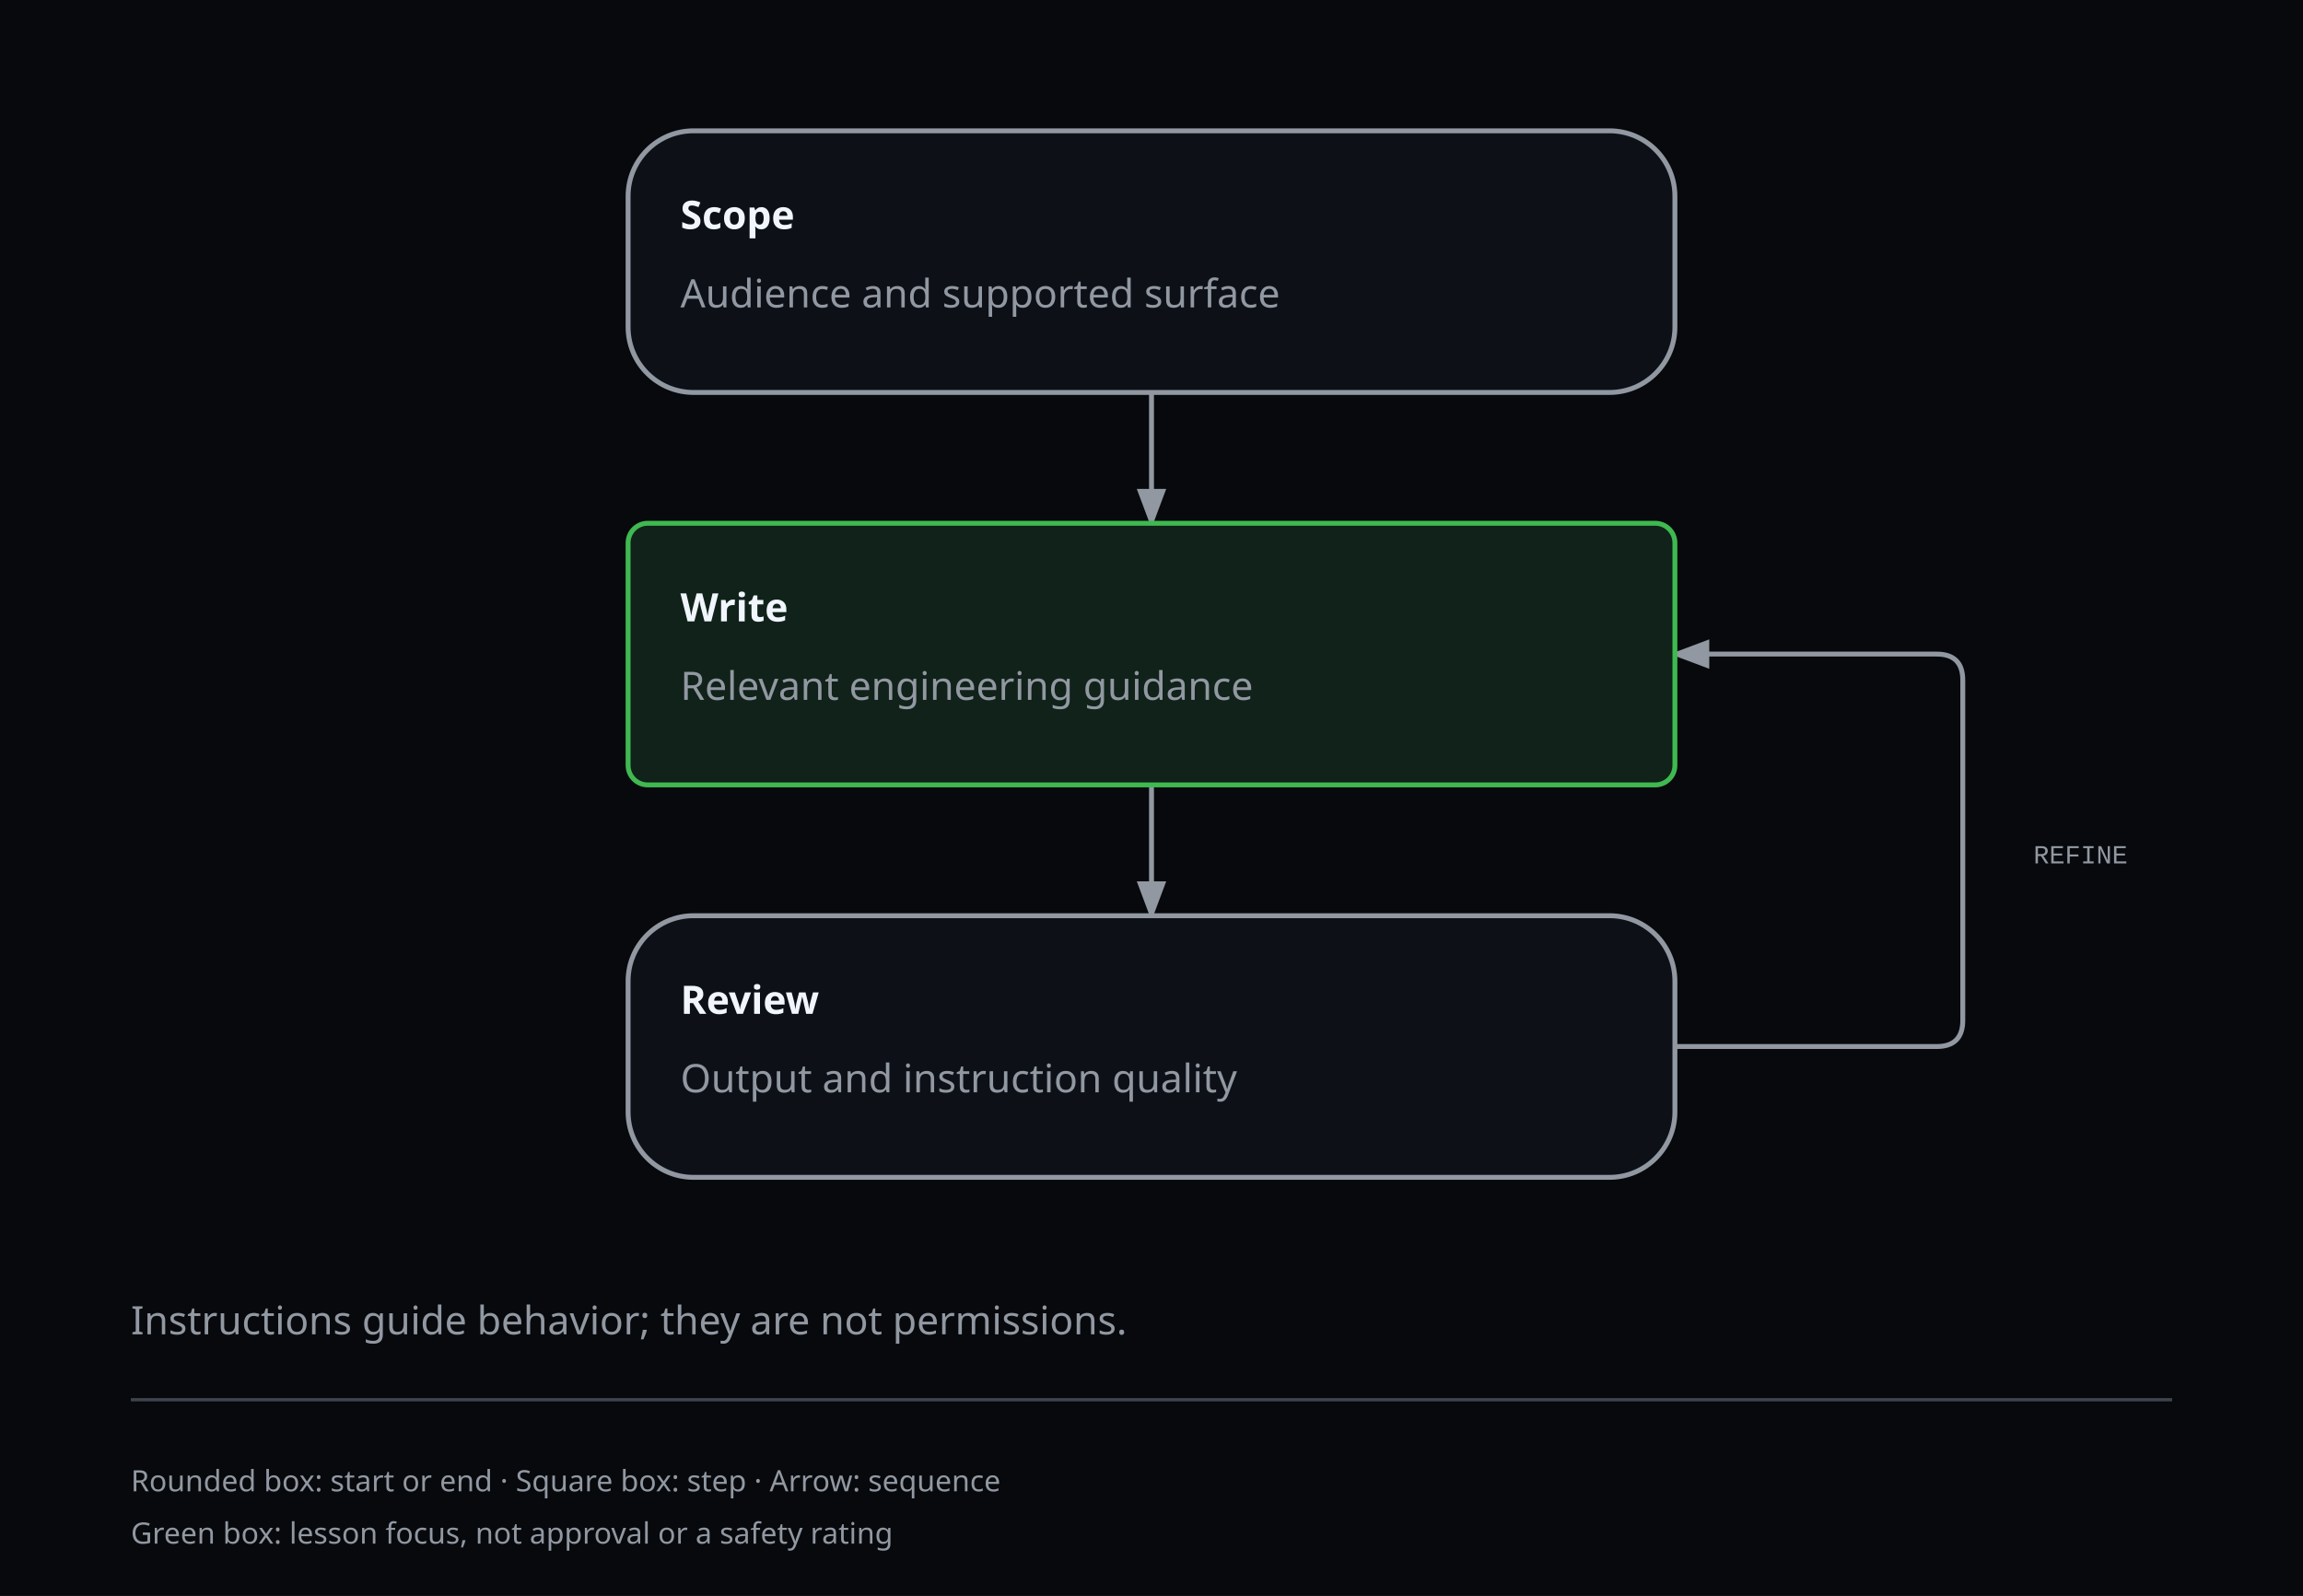
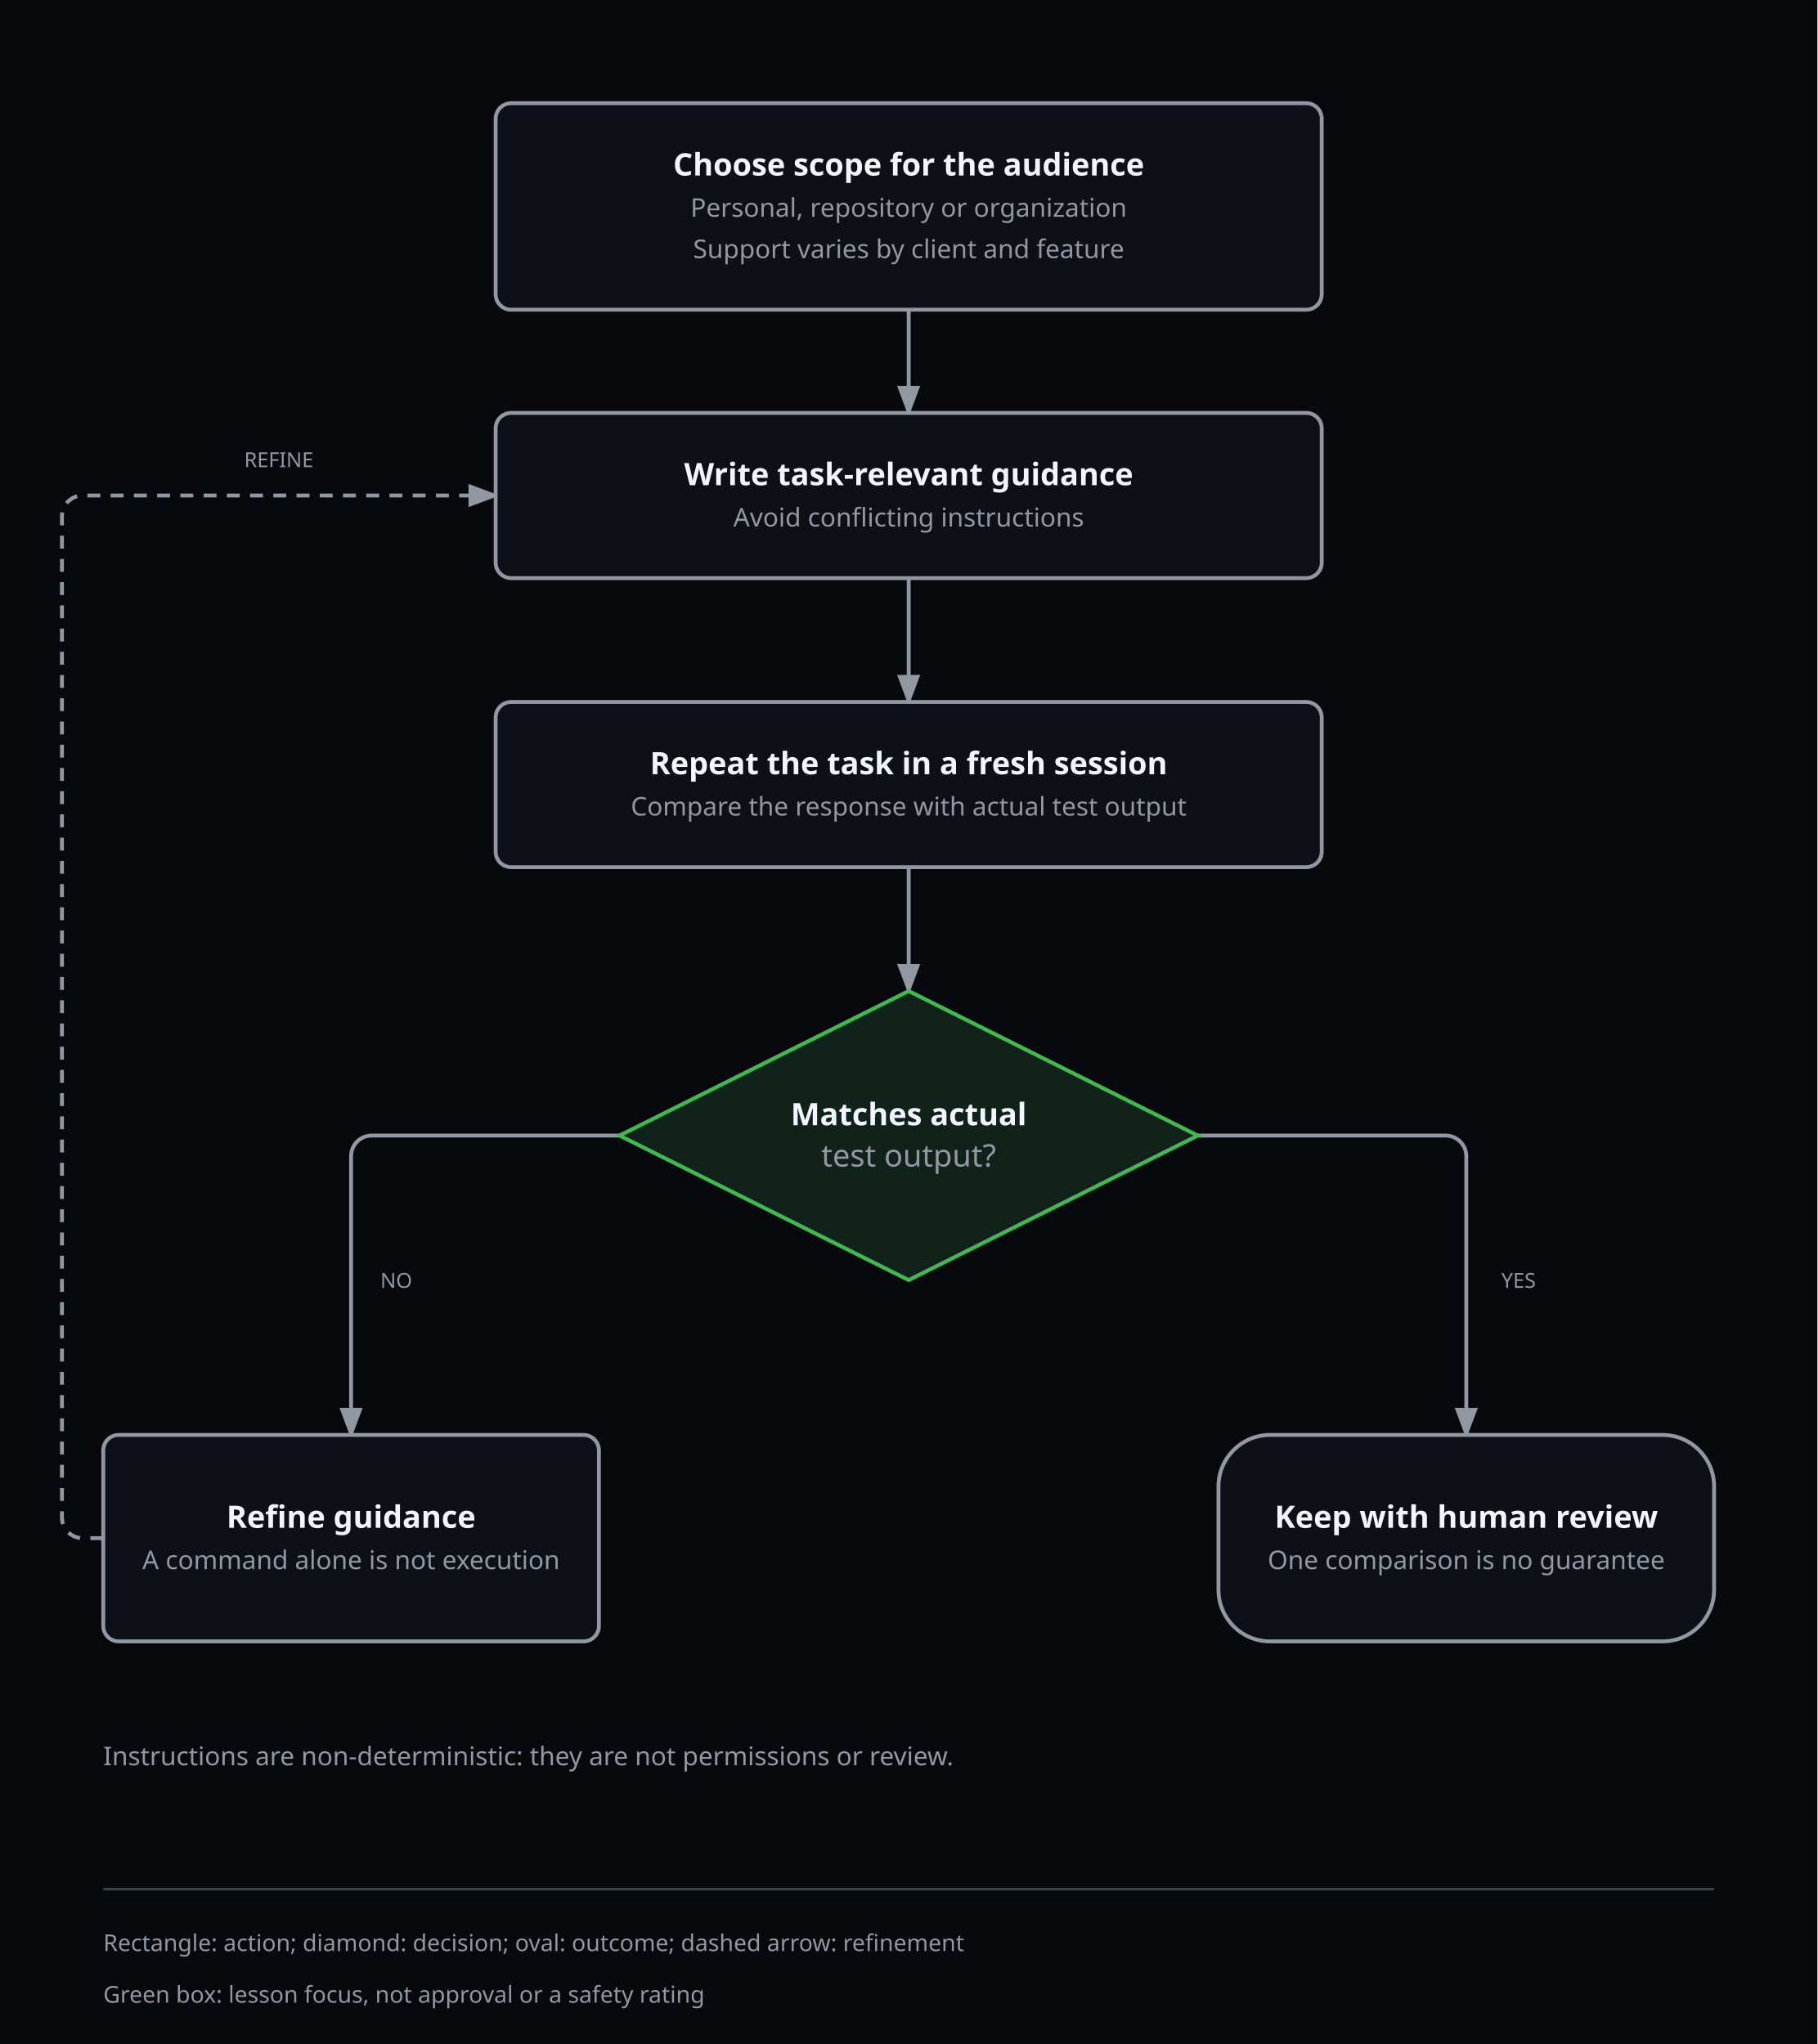
- <svg xmlns="http://www.w3.org/2000/svg" viewBox="0 0 704 488" role="img" aria-labelledby="instructions-context-dark-title instructions-context-dark-desc" id="instructions-context-dark-root">
+ <svg xmlns="http://www.w3.org/2000/svg" viewBox="0 0 704 792" role="img" aria-labelledby="instructions-context-dark-title instructions-context-dark-desc" id="instructions-context-dark-root">
  <defs>
    <style>#instructions-context-dark-root { font-family: -apple-system,BlinkMacSystemFont,"Segoe UI","Noto Sans",Helvetica,Arial,sans-serif; color: #f0f6fc; }
      #instructions-context-dark-root .diagram-container { width: 100%; overflow-x: auto; }
      @media print {
#instructions-context-dark-root .diagram-container { overflow-x: visible; }
}</style>
    <marker id="instructions-context-dark-arrow" markerWidth="8" markerHeight="6" refX="7" refY="3" orient="auto">
      <polygon points="0 0, 8 3, 0 6" fill="#9198a1" />
    </marker>
  </defs>
-   <rect x="0" y="0" width="704" height="488" fill="#07090d" />
-   <line x1="352" y1="120" x2="352" y2="160" stroke="#9198a1" stroke-width="1.5" marker-end="url(#instructions-context-dark-arrow)" />
-   <line x1="352" y1="240" x2="352" y2="280" stroke="#9198a1" stroke-width="1.5" marker-end="url(#instructions-context-dark-arrow)" />
-   <path d="M 512,320 H 592 Q 600,320 600,312 V 208 Q 600,200 592,200 H 512" fill="none" stroke="#9198a1" stroke-width="1.5" marker-end="url(#instructions-context-dark-arrow)" />
-   <rect x="608" y="252" width="56" height="16" fill="#07090d" />
-   <text x="636" y="264" text-anchor="middle" fill="#9198a1" font-family="ui-monospace,SFMono-Regular,&quot;SF Mono&quot;,Menlo,Consolas,&quot;Liberation Mono&quot;,monospace" font-size="8">REFINE</text>
-   <g>
-     <rect x="192" y="40" width="320" height="80" rx="20" fill="#0d1117" stroke="#9198a1" stroke-width="1.5" />
-     <text x="208" y="70" fill="#f0f6fc" font-family="-apple-system,BlinkMacSystemFont,&quot;Segoe UI&quot;,&quot;Noto Sans&quot;,Helvetica,Arial,sans-serif" font-size="12" font-weight="600">Scope</text>
-     <text x="208" y="94" fill="#9198a1" font-family="-apple-system,BlinkMacSystemFont,&quot;Segoe UI&quot;,&quot;Noto Sans&quot;,Helvetica,Arial,sans-serif" font-size="12">Audience and supported surface</text>
-   </g>
-   <g>
-     <rect x="192" y="160" width="320" height="80" rx="6" fill="#102219" stroke="#3fb950" stroke-width="1.5" />
-     <text x="208" y="190" fill="#f0f6fc" font-family="-apple-system,BlinkMacSystemFont,&quot;Segoe UI&quot;,&quot;Noto Sans&quot;,Helvetica,Arial,sans-serif" font-size="12" font-weight="600">Write</text>
-     <text x="208" y="214" fill="#9198a1" font-family="-apple-system,BlinkMacSystemFont,&quot;Segoe UI&quot;,&quot;Noto Sans&quot;,Helvetica,Arial,sans-serif" font-size="12">Relevant engineering guidance</text>
-   </g>
-   <g>
-     <rect x="192" y="280" width="320" height="80" rx="20" fill="#0d1117" stroke="#9198a1" stroke-width="1.5" />
-     <text x="208" y="310" fill="#f0f6fc" font-family="-apple-system,BlinkMacSystemFont,&quot;Segoe UI&quot;,&quot;Noto Sans&quot;,Helvetica,Arial,sans-serif" font-size="12" font-weight="600">Review</text>
-     <text x="208" y="334" fill="#9198a1" font-family="-apple-system,BlinkMacSystemFont,&quot;Segoe UI&quot;,&quot;Noto Sans&quot;,Helvetica,Arial,sans-serif" font-size="12">Output and instruction quality</text>
-   </g>
-   <text x="40" y="408" fill="#9198a1" font-family="-apple-system,BlinkMacSystemFont,&quot;Segoe UI&quot;,&quot;Noto Sans&quot;,Helvetica,Arial,sans-serif" font-size="12">Instructions guide behavior; they are not permissions.</text>
-   <line x1="40" y1="428" x2="664" y2="428" stroke="#3d444d" stroke-width="1" />
-   <text x="40" y="456" fill="#9198a1" font-family="-apple-system,BlinkMacSystemFont,&quot;Segoe UI&quot;,&quot;Noto Sans&quot;,Helvetica,Arial,sans-serif" font-size="9">Rounded box: start or end    ·    Square box: step    ·    Arrow: sequence</text>
-   <text x="40" y="472" fill="#9198a1" font-family="-apple-system,BlinkMacSystemFont,&quot;Segoe UI&quot;,&quot;Noto Sans&quot;,Helvetica,Arial,sans-serif" font-size="9">Green box: lesson focus, not approval or a safety rating</text>
+   <rect x="0" y="0" width="704" height="792" fill="#07090d" />
+   <path d="M 352 120 L 352 160" fill="none" stroke="#9198a1" stroke-width="1.5" marker-end="url(#instructions-context-dark-arrow)" />
+   <path d="M 352 224 L 352 272" fill="none" stroke="#9198a1" stroke-width="1.5" marker-end="url(#instructions-context-dark-arrow)" />
+   <path d="M 352 336 L 352 384" fill="none" stroke="#9198a1" stroke-width="1.5" marker-end="url(#instructions-context-dark-arrow)" />
+   <path d="M 464 440 L 560 440 A 8 8 0 0 1 568 448 L 568 556" fill="none" stroke="#9198a1" stroke-width="1.5" marker-end="url(#instructions-context-dark-arrow)" />
+   <rect x="576" y="490" width="24.5" height="12" rx="2" fill="#07090d" />
+   <text x="588.25" y="499" text-anchor="middle" fill="#9198a1" font-family="-apple-system,BlinkMacSystemFont,&quot;Segoe UI&quot;,&quot;Noto Sans&quot;,Helvetica,Arial,sans-serif" font-size="8" font-weight="400">YES</text>
+   <path d="M 240 440 L 144 440 A 8 8 0 0 0 136 448 L 136 556" fill="none" stroke="#9198a1" stroke-width="1.5" marker-end="url(#instructions-context-dark-arrow)" />
+   <rect x="144" y="490" width="19" height="12" rx="2" fill="#07090d" />
+   <text x="153.5" y="499" text-anchor="middle" fill="#9198a1" font-family="-apple-system,BlinkMacSystemFont,&quot;Segoe UI&quot;,&quot;Noto Sans&quot;,Helvetica,Arial,sans-serif" font-size="8" font-weight="400">NO</text>
+   <path d="M 40 596 L 32 596 A 8 8 0 0 1 24 588 L 24 200 A 8 8 0 0 1 32 192 L 192 192" fill="none" stroke="#9198a1" stroke-width="1.5" stroke-dasharray="5,4" marker-end="url(#instructions-context-dark-arrow)" />
+   <rect x="87.5" y="172" width="41" height="12" rx="2" fill="#07090d" />
+   <text x="108" y="181" text-anchor="middle" fill="#9198a1" font-family="-apple-system,BlinkMacSystemFont,&quot;Segoe UI&quot;,&quot;Noto Sans&quot;,Helvetica,Arial,sans-serif" font-size="8" font-weight="400">REFINE</text>
+   <rect x="192" y="40" width="320" height="80" rx="6" fill="#0d1117" stroke="#9198a1" stroke-width="1.5" />
+   <text x="352.0" y="68.0" text-anchor="middle" fill="#f0f6fc" font-family="-apple-system,BlinkMacSystemFont,&quot;Segoe UI&quot;,&quot;Noto Sans&quot;,Helvetica,Arial,sans-serif" font-size="12" font-weight="600">Choose scope for the audience</text>
+   <text x="352.0" y="84.0" text-anchor="middle" fill="#9198a1" font-family="-apple-system,BlinkMacSystemFont,&quot;Segoe UI&quot;,&quot;Noto Sans&quot;,Helvetica,Arial,sans-serif" font-size="10" font-weight="400">Personal, repository or organization</text>
+   <text x="352.0" y="100.0" text-anchor="middle" fill="#9198a1" font-family="-apple-system,BlinkMacSystemFont,&quot;Segoe UI&quot;,&quot;Noto Sans&quot;,Helvetica,Arial,sans-serif" font-size="10" font-weight="400">Support varies by client and feature</text>
+   <rect x="192" y="160" width="320" height="64" rx="6" fill="#0d1117" stroke="#9198a1" stroke-width="1.5" />
+   <text x="352.0" y="188.0" text-anchor="middle" fill="#f0f6fc" font-family="-apple-system,BlinkMacSystemFont,&quot;Segoe UI&quot;,&quot;Noto Sans&quot;,Helvetica,Arial,sans-serif" font-size="12" font-weight="600">Write task-relevant guidance</text>
+   <text x="352.0" y="204.0" text-anchor="middle" fill="#9198a1" font-family="-apple-system,BlinkMacSystemFont,&quot;Segoe UI&quot;,&quot;Noto Sans&quot;,Helvetica,Arial,sans-serif" font-size="10" font-weight="400">Avoid conflicting instructions</text>
+   <rect x="192" y="272" width="320" height="64" rx="6" fill="#0d1117" stroke="#9198a1" stroke-width="1.5" />
+   <text x="352.0" y="300.0" text-anchor="middle" fill="#f0f6fc" font-family="-apple-system,BlinkMacSystemFont,&quot;Segoe UI&quot;,&quot;Noto Sans&quot;,Helvetica,Arial,sans-serif" font-size="12" font-weight="600">Repeat the task in a fresh session</text>
+   <text x="352.0" y="316.0" text-anchor="middle" fill="#9198a1" font-family="-apple-system,BlinkMacSystemFont,&quot;Segoe UI&quot;,&quot;Noto Sans&quot;,Helvetica,Arial,sans-serif" font-size="10" font-weight="400">Compare the response with actual test output</text>
+   <polygon points="352,384 464,440 352,496 240,440" fill="#102219" stroke="#3fb950" stroke-width="1.5" />
+   <text x="352.0" y="436.0" text-anchor="middle" fill="#f0f6fc" font-family="-apple-system,BlinkMacSystemFont,&quot;Segoe UI&quot;,&quot;Noto Sans&quot;,Helvetica,Arial,sans-serif" font-size="12" font-weight="600">Matches actual</text>
+   <text x="352.0" y="452.0" text-anchor="middle" fill="#9198a1" font-family="-apple-system,BlinkMacSystemFont,&quot;Segoe UI&quot;,&quot;Noto Sans&quot;,Helvetica,Arial,sans-serif" font-size="12" font-weight="400">test output?</text>
+   <rect x="472" y="556" width="192" height="80" rx="20" fill="#0d1117" stroke="#9198a1" stroke-width="1.5" />
+   <text x="568.0" y="592.0" text-anchor="middle" fill="#f0f6fc" font-family="-apple-system,BlinkMacSystemFont,&quot;Segoe UI&quot;,&quot;Noto Sans&quot;,Helvetica,Arial,sans-serif" font-size="12" font-weight="600">Keep with human review</text>
+   <text x="568.0" y="608.0" text-anchor="middle" fill="#9198a1" font-family="-apple-system,BlinkMacSystemFont,&quot;Segoe UI&quot;,&quot;Noto Sans&quot;,Helvetica,Arial,sans-serif" font-size="10" font-weight="400">One comparison is no guarantee</text>
+   <rect x="40" y="556" width="192" height="80" rx="6" fill="#0d1117" stroke="#9198a1" stroke-width="1.5" />
+   <text x="136.0" y="592.0" text-anchor="middle" fill="#f0f6fc" font-family="-apple-system,BlinkMacSystemFont,&quot;Segoe UI&quot;,&quot;Noto Sans&quot;,Helvetica,Arial,sans-serif" font-size="12" font-weight="600">Refine guidance</text>
+   <text x="136.0" y="608.0" text-anchor="middle" fill="#9198a1" font-family="-apple-system,BlinkMacSystemFont,&quot;Segoe UI&quot;,&quot;Noto Sans&quot;,Helvetica,Arial,sans-serif" font-size="10" font-weight="400">A command alone is not execution</text>
+   <text x="40" y="684" text-anchor="start" fill="#9198a1" font-family="-apple-system,BlinkMacSystemFont,&quot;Segoe UI&quot;,&quot;Noto Sans&quot;,Helvetica,Arial,sans-serif" font-size="10" font-weight="400">Instructions are non-deterministic: they are not permissions or review.</text>
+   <line x1="40" y1="732" x2="664" y2="732" stroke="#3d444d" />
+   <text x="40" y="756" text-anchor="start" fill="#9198a1" font-family="-apple-system,BlinkMacSystemFont,&quot;Segoe UI&quot;,&quot;Noto Sans&quot;,Helvetica,Arial,sans-serif" font-size="9" font-weight="400">Rectangle: action; diamond: decision; oval: outcome; dashed arrow: refinement</text>
+   <text x="40" y="776" text-anchor="start" fill="#9198a1" font-family="-apple-system,BlinkMacSystemFont,&quot;Segoe UI&quot;,&quot;Noto Sans&quot;,Helvetica,Arial,sans-serif" font-size="9" font-weight="400">Green box: lesson focus, not approval or a safety rating</text>
</svg>
